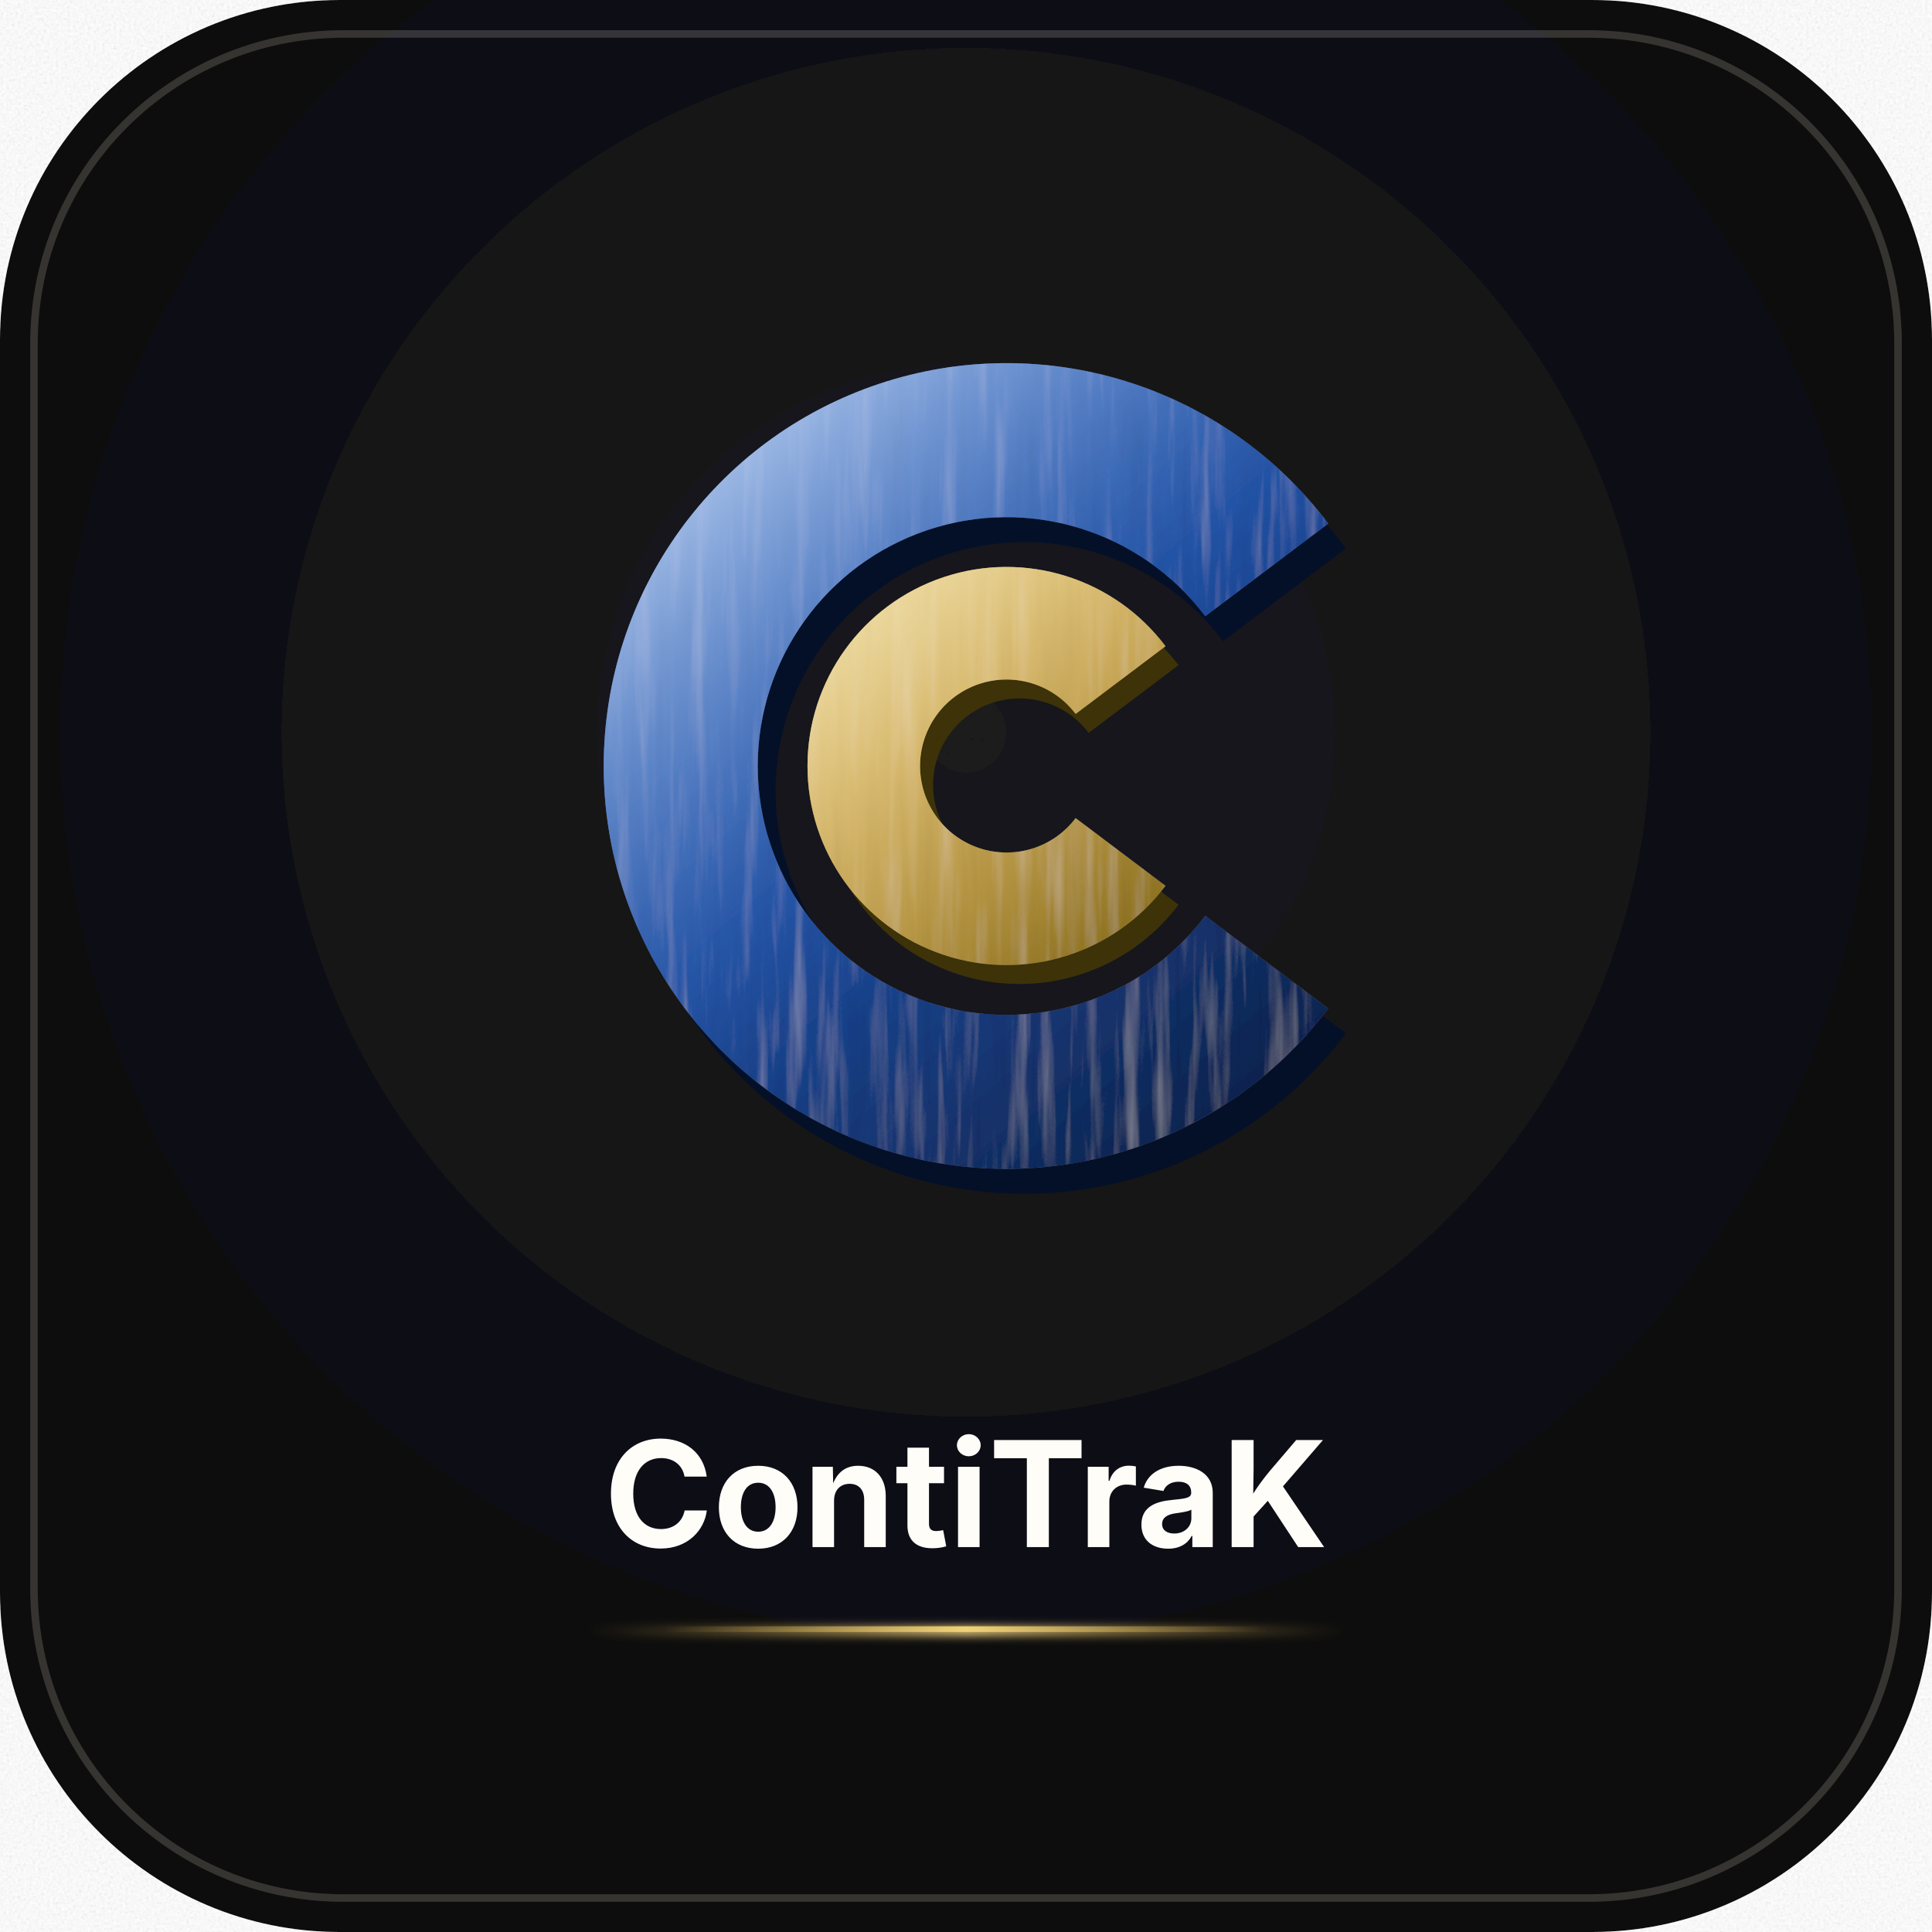
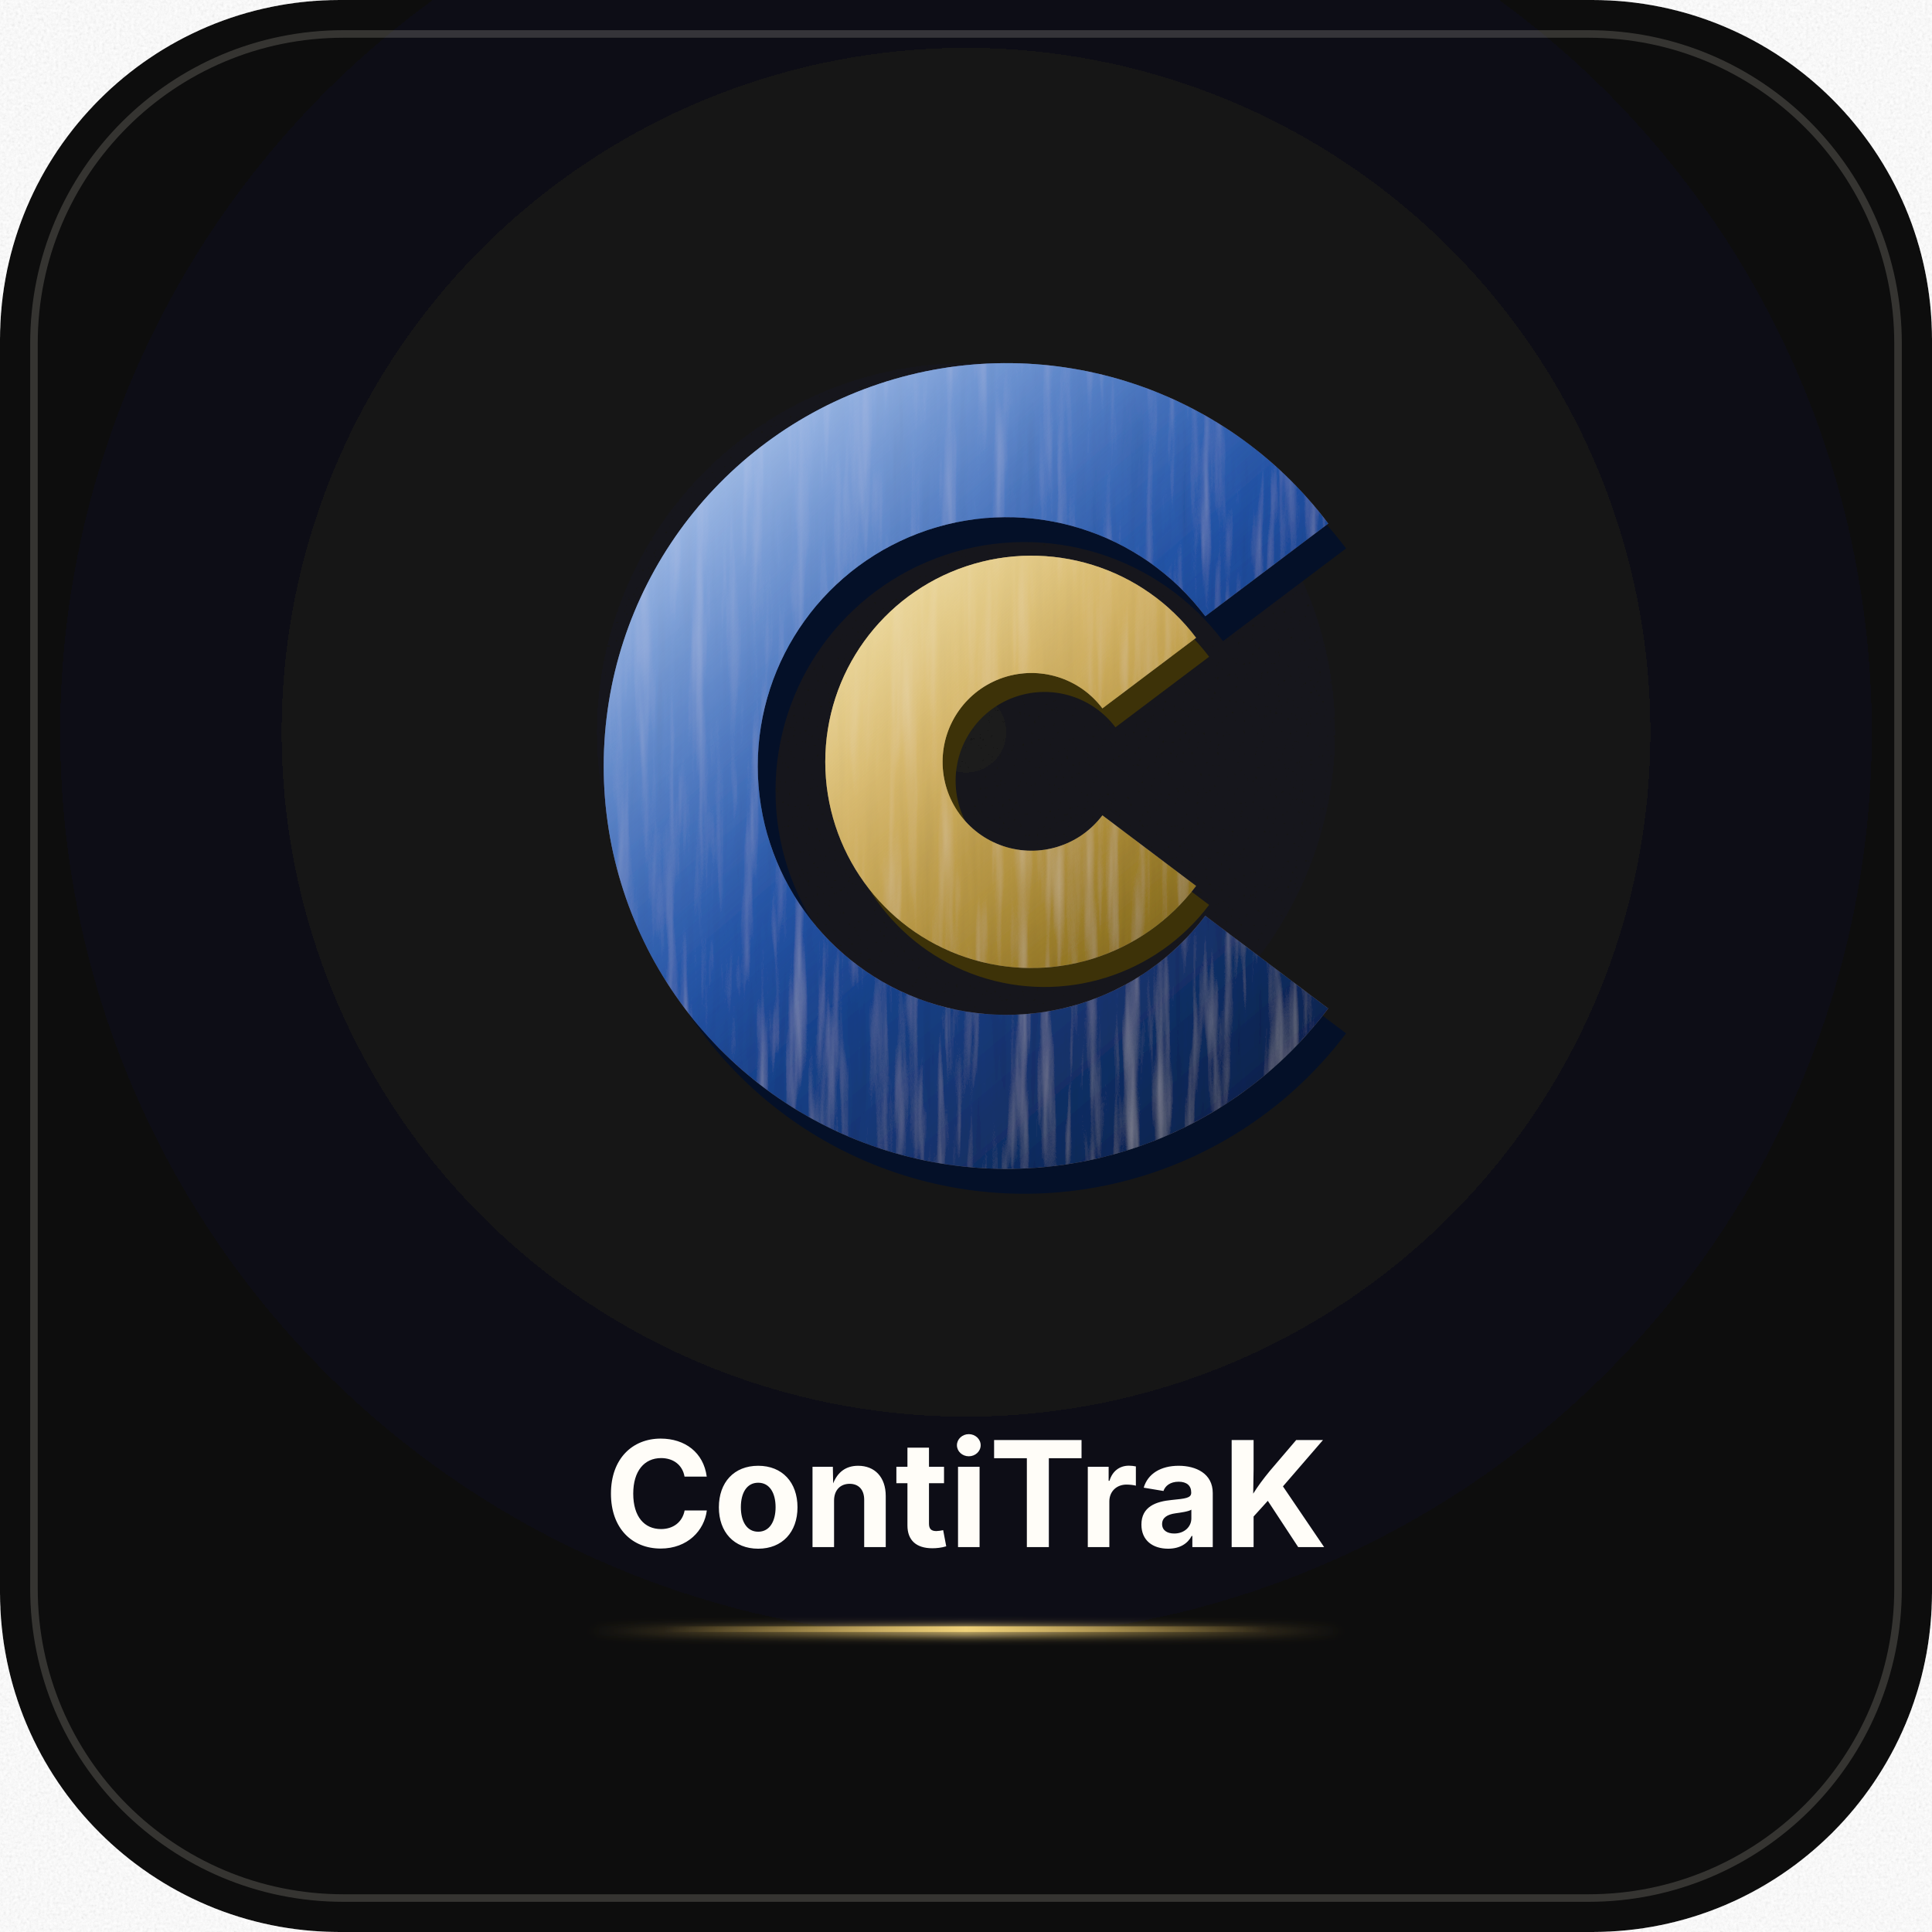
<svg xmlns="http://www.w3.org/2000/svg" viewBox="0 0 1024 1024" fill="none">
  <defs>
    <linearGradient id="t-blue" x1="18" y1="12" x2="82" y2="88" gradientUnits="userSpaceOnUse">
      <stop offset="0%" stop-color="#c5dcff" />
      <stop offset="18%" stop-color="#4d82d6" />
      <stop offset="48%" stop-color="#1e4fa3" />
      <stop offset="100%" stop-color="#071433" />
    </linearGradient>
    <linearGradient id="t-blue-hi" x1="22" y1="16" x2="58" y2="54" gradientUnits="userSpaceOnUse">
      <stop offset="0%" stop-color="#eef5ff" stop-opacity=".9" />
      <stop offset="100%" stop-color="#1e4fa3" stop-opacity="0" />
    </linearGradient>
    <linearGradient id="t-gold" x1="28" y1="20" x2="78" y2="82" gradientUnits="userSpaceOnUse">
      <stop offset="0%" stop-color="#fff6d2" />
      <stop offset="16%" stop-color="#edd078" />
      <stop offset="42%" stop-color="#c9a34a" />
      <stop offset="72%" stop-color="#8b7020" />
      <stop offset="100%" stop-color="#4a3c0c" />
    </linearGradient>
    <linearGradient id="t-gold-hi" x1="36" y1="26" x2="68" y2="62" gradientUnits="userSpaceOnUse">
      <stop offset="0%" stop-color="#fff8d8" stop-opacity=".95" />
      <stop offset="100%" stop-color="#c9a34a" stop-opacity="0" />
    </linearGradient>
    <filter id="t-brush" x="-8%" y="-8%" width="116%" height="116%">
      <feTurbulence type="fractalNoise" baseFrequency="0.85 0.06" numOctaves="3" seed="3" result="noise" />
      <feColorMatrix type="saturate" values="0" in="noise" result="gray" />
      <feComponentTransfer in="gray" result="grain">
        <feFuncA type="linear" slope="0.42" />
      </feComponentTransfer>
      <feComposite in="grain" in2="SourceAlpha" operator="in" result="clipped" />
      <feBlend in="SourceGraphic" in2="clipped" mode="overlay" />
    </filter>
    <filter id="t-paper" x="0" y="0" width="100%" height="100%">
      <feTurbulence type="fractalNoise" baseFrequency="0.65" numOctaves="4" seed="11" result="n" />
      <feColorMatrix type="saturate" values="0" in="n" result="g" />
      <feComponentTransfer in="g" result="grain">
        <feFuncA type="linear" slope="0.22" />
      </feComponentTransfer>
      <feBlend in="SourceGraphic" in2="grain" mode="multiply" />
    </filter>
    <radialGradient id="t-vignette" cx="50%" cy="38%" r="62%">
      <stop offset="0%" stop-color="#1a1a1f" />
      <stop offset="100%" stop-color="#0b0b0d" />
    </radialGradient>
    <linearGradient id="t-flare" x1="0" y1="0" x2="1" y2="0">
      <stop offset="0%" stop-color="#c9a34a" stop-opacity="0" />
      <stop offset="50%" stop-color="#f0d27a" stop-opacity="1" />
      <stop offset="100%" stop-color="#c9a34a" stop-opacity="0" />
    </linearGradient>
    <filter id="t-flare-glow" x="-40%" y="-400%" width="180%" height="900%">
      <feGaussianBlur stdDeviation="2.4" />
    </filter>
  </defs>
  <rect width="1024" height="1024" rx="180" fill="url(#t-vignette)" filter="url(#t-paper)" />
  <rect x="18" y="18" width="988" height="988" rx="164" stroke="#d7d2c6" stroke-opacity=".2" stroke-width="4" />
  <g transform="translate(198 92) scale(6.28)">
    <path fill="#041028" d="M80.577 29.538 A34 34 0 1 0 80.577 70.462 L70.195 62.638 A21 21 0 1 1 70.195 37.362 Z" transform="translate(1.5 2.1)" />
    <path fill="url(#t-blue)" d="M80.577 29.538 A34 34 0 1 0 80.577 70.462 L70.195 62.638 A21 21 0 1 1 70.195 37.362 Z" filter="url(#t-brush)" />
    <path fill="url(#t-blue-hi)" d="M80.577 29.538 A34 34 0 1 0 80.577 70.462 L70.195 62.638 A21 21 0 1 1 70.195 37.362 Z" />
-     <path fill="#3d3208" d="M66.84 39.89 A16.8 16.8 0 1 0 66.84 60.11 L59.253 54.393 A7.3 7.3 0 1 1 59.253 45.607 Z" transform="translate(1.1 1.6)" />
-     <path fill="url(#t-gold)" d="M66.84 39.89 A16.8 16.8 0 1 0 66.84 60.11 L59.253 54.393 A7.3 7.3 0 1 1 59.253 45.607 Z" filter="url(#t-brush)" />
-     <path fill="url(#t-gold-hi)" d="M66.84 39.89 A16.8 16.8 0 1 0 66.84 60.11 L59.253 54.393 A7.3 7.3 0 1 1 59.253 45.607 Z" />
+     <path fill="#3d3208" d="M69.419 39.178 A17.4 17.4 0 1 0 69.419 60.122 L61.513 54.164 A7.5 7.5 0 1 1 61.513 45.136 Z" transform="translate(1.1 1.6)" />
+     <path fill="url(#t-gold)" d="M69.419 39.178 A17.4 17.4 0 1 0 69.419 60.122 L61.513 54.164 A7.5 7.5 0 1 1 61.513 45.136 Z" filter="url(#t-brush)" />
+     <path fill="url(#t-gold-hi)" d="M69.419 39.178 A17.4 17.4 0 1 0 69.419 60.122 L61.513 54.164 A7.5 7.5 0 1 1 61.513 45.136 Z" />
  </g>
  <text x="512" y="820" text-anchor="middle" fill="#fffdf8" font-family="Inter, Arial, Helvetica, sans-serif" font-size="78" font-weight="650">ContiTraK</text>
  <rect x="312" y="862" width="400" height="5" rx="2.5" fill="url(#t-flare)" filter="url(#t-flare-glow)" />
  <rect x="352" y="862" width="320" height="3" rx="1.5" fill="url(#t-flare)" />
</svg>
